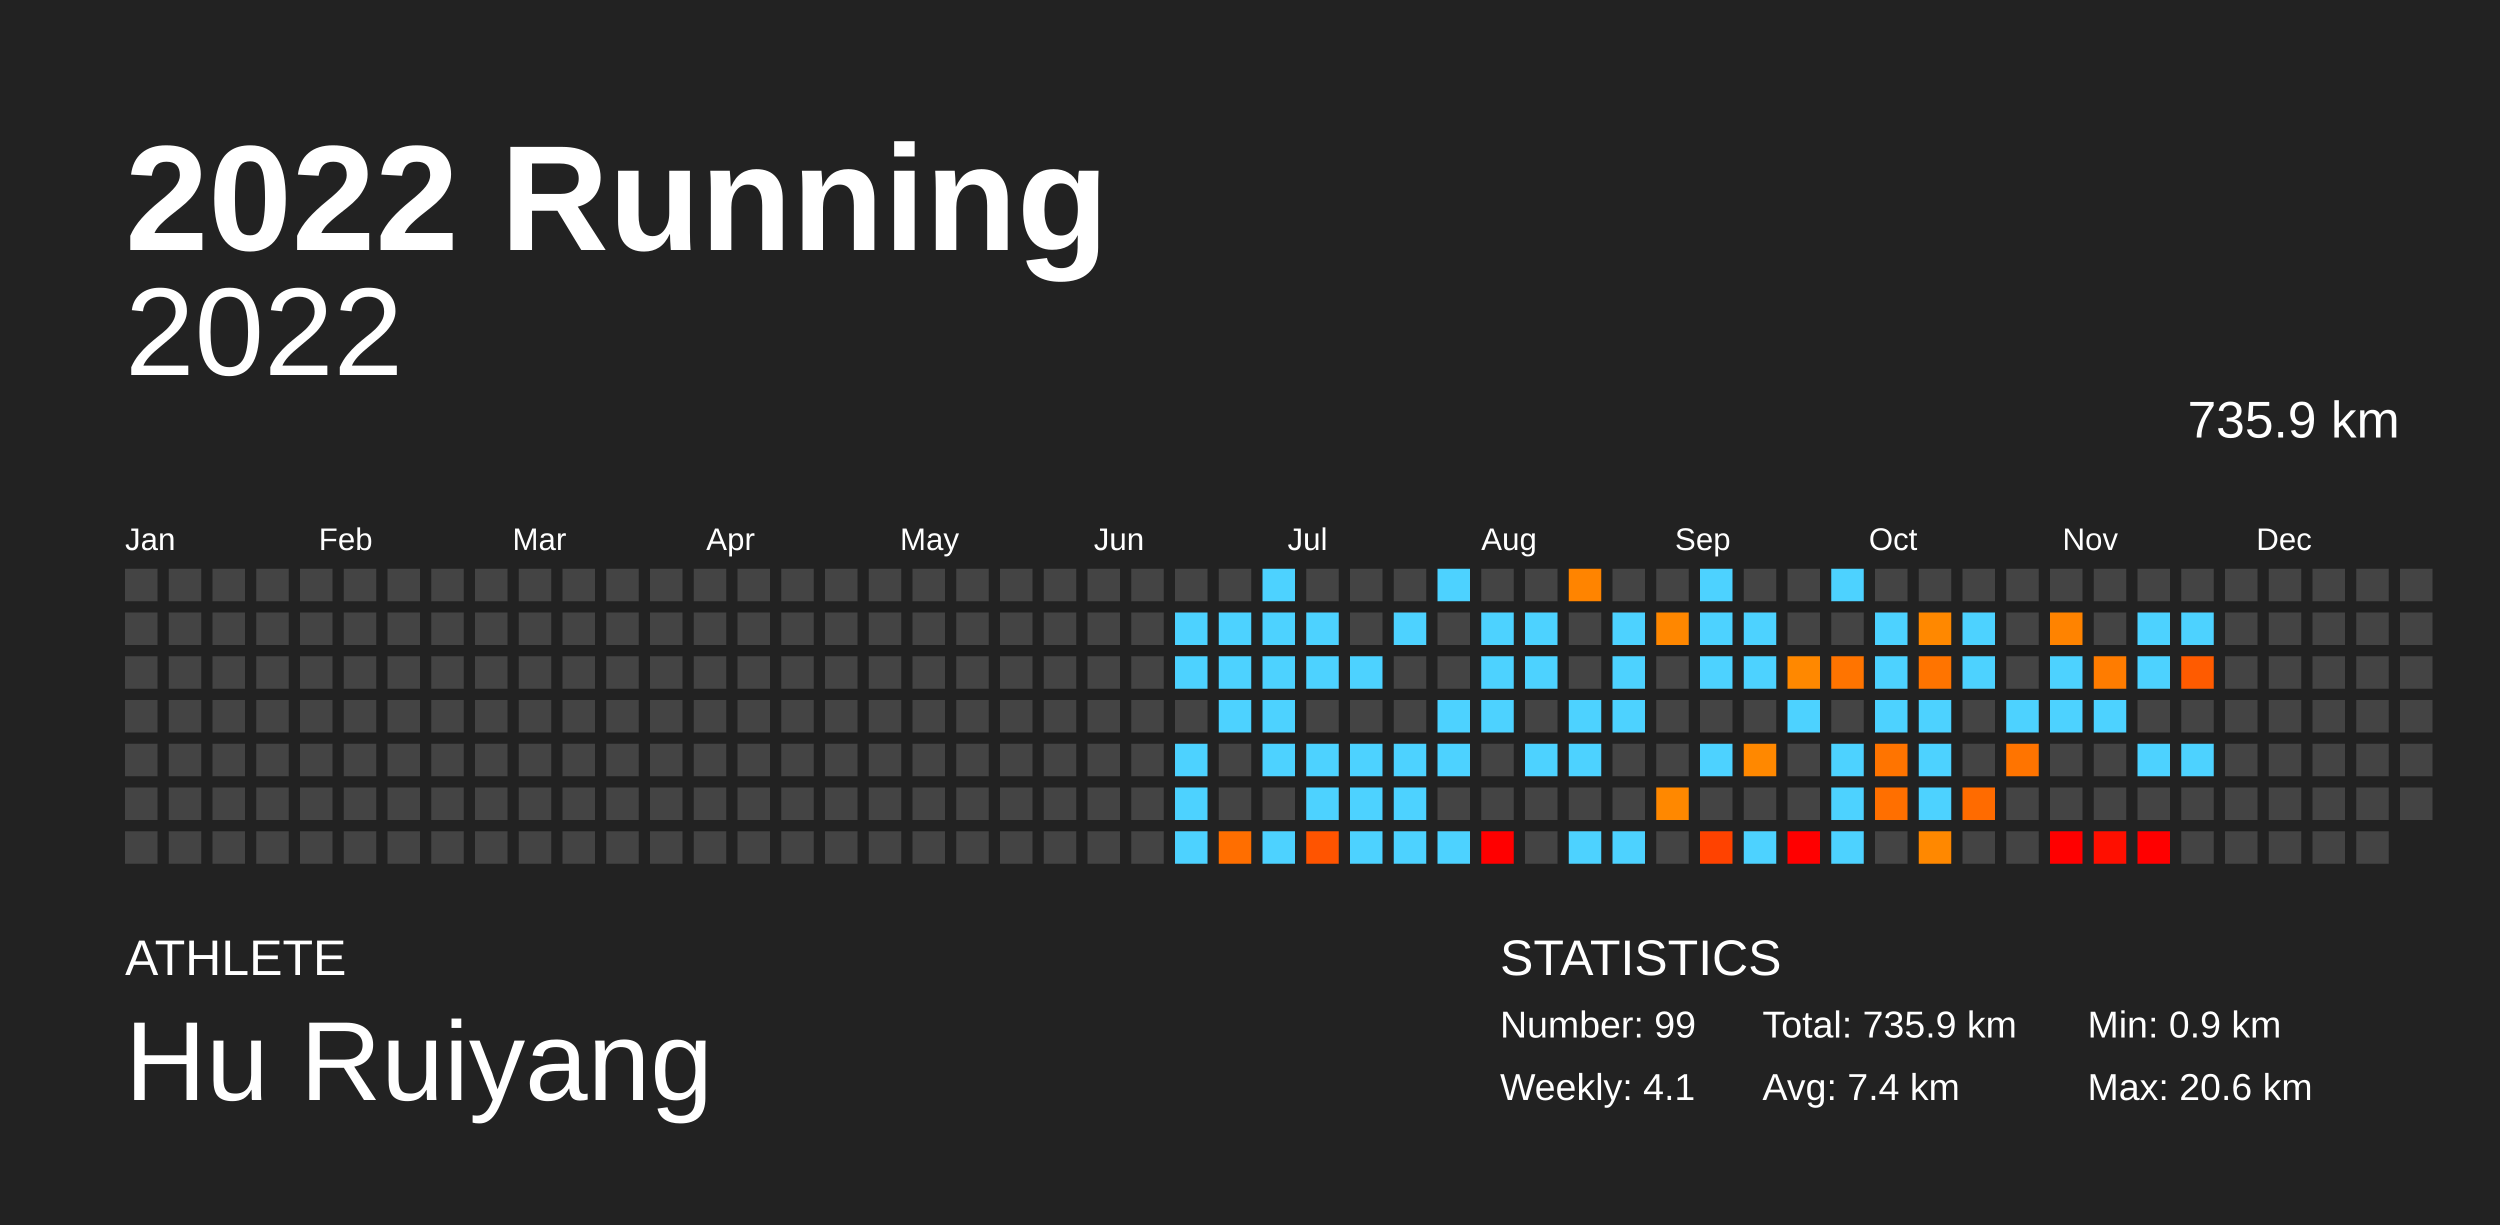
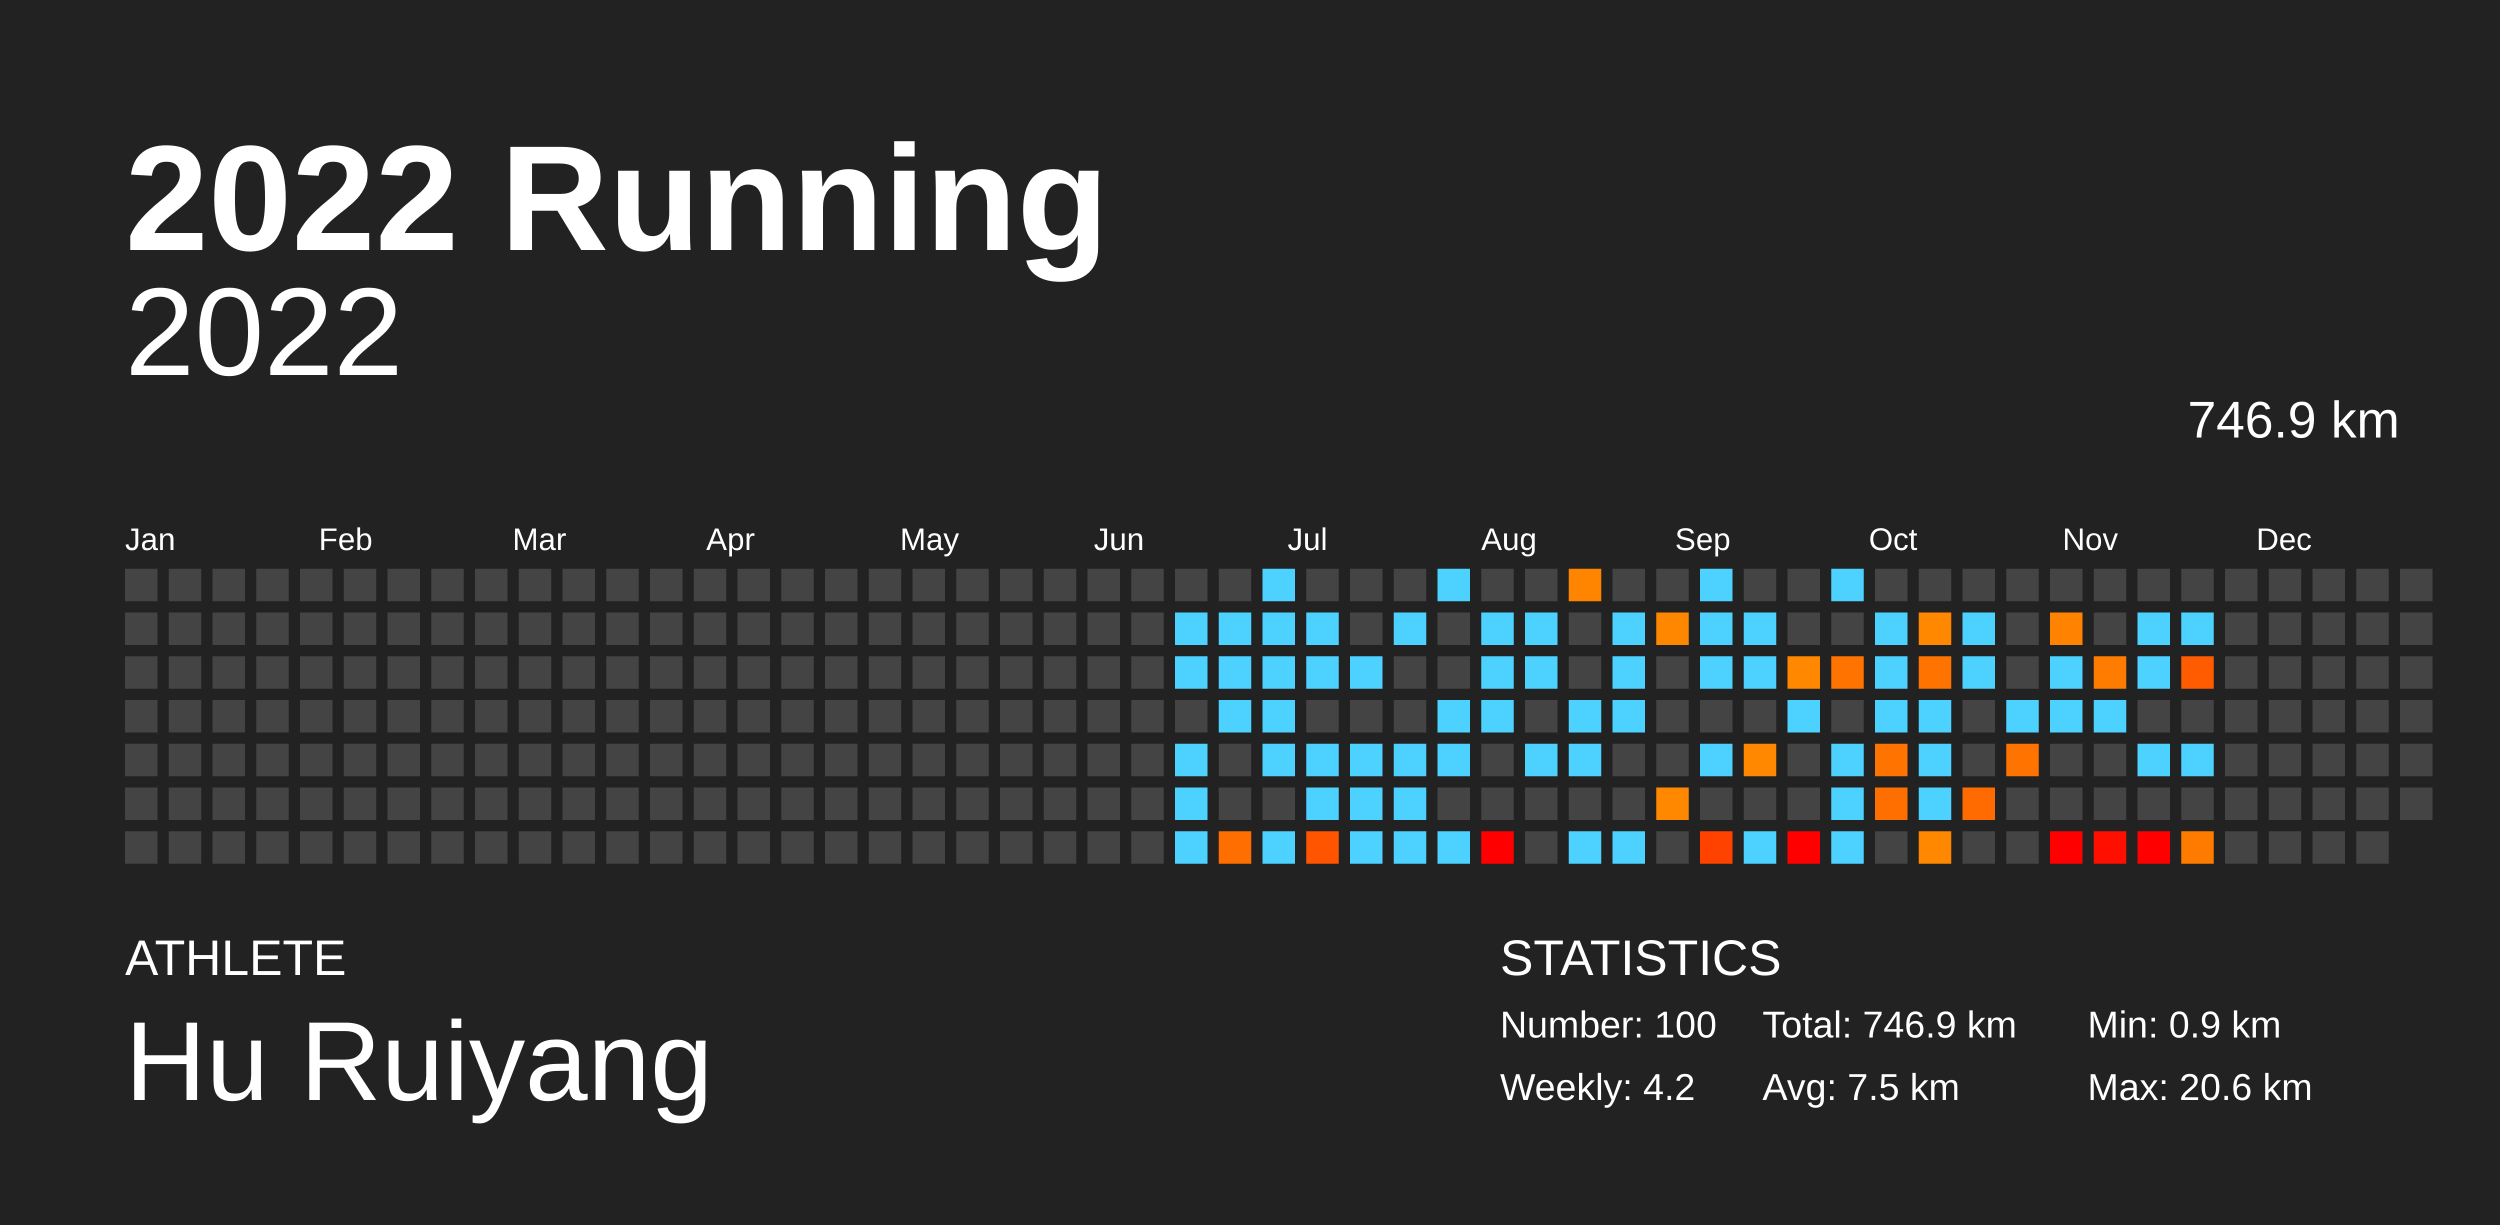
<svg xmlns="http://www.w3.org/2000/svg" baseProfile="full" height="98mm" version="1.1" viewBox="0,0,200,98" width="200mm">
  <defs />
  <rect fill="#222222" height="98" width="200" x="0" y="0" />
  <text fill="#FFFFFF" style="font-size:12px; font-family:Arial; font-weight:bold;" x="10" y="20">2022 Running</text>
  <text fill="#FFFFFF" style="font-size:4px; font-family:Arial" x="10" y="78">ATHLETE</text>
  <text fill="#FFFFFF" style="font-size:9px; font-family:Arial" x="10" y="88">Hu Ruiyang</text>
  <text fill="#FFFFFF" style="font-size:4px; font-family:Arial" x="120" y="78">STATISTICS</text>
-   <text fill="#FFFFFF" style="font-size:3px; font-family:Arial" x="120" y="83">Number: 99</text>
-   <text fill="#FFFFFF" style="font-size:3px; font-family:Arial" x="120" y="88">Weekly: 4.1</text>
-   <text fill="#FFFFFF" style="font-size:3px; font-family:Arial" x="141" y="83">Total: 735.9 km</text>
-   <text fill="#FFFFFF" style="font-size:3px; font-family:Arial" x="141" y="88">Avg: 7.4 km</text>
+   <text fill="#FFFFFF" style="font-size:3px; font-family:Arial" x="120" y="83">Number: 100</text>
+   <text fill="#FFFFFF" style="font-size:3px; font-family:Arial" x="120" y="88">Weekly: 4.2</text>
+   <text fill="#FFFFFF" style="font-size:3px; font-family:Arial" x="141" y="83">Total: 746.9 km</text>
+   <text fill="#FFFFFF" style="font-size:3px; font-family:Arial" x="141" y="88">Avg: 7.5 km</text>
  <text fill="#FFFFFF" style="font-size:3px; font-family:Arial" x="167" y="83">Min: 0.9 km</text>
  <text fill="#FFFFFF" style="font-size:3px; font-family:Arial" x="167" y="88">Max: 20.6 km</text>
  <text alignment-baseline="hanging" fill="#FFFFFF" style="font-size:10.0px; font-family:Arial;" x="10" y="30">2022</text>
-   <text alignment-baseline="hanging" fill="#FFFFFF" style="font-size:4.125px; font-family:Arial;" x="175" y="35">735.9 km</text>
+   <text alignment-baseline="hanging" fill="#FFFFFF" style="font-size:4.125px; font-family:Arial;" x="175" y="35">746.9 km</text>
  <text fill="#FFFFFF" style="font-size:2.5px; font-family:Arial" x="10.0" y="44">Jan</text>
  <text fill="#FFFFFF" style="font-size:2.5px; font-family:Arial" x="25.5" y="44">Feb</text>
  <text fill="#FFFFFF" style="font-size:2.5px; font-family:Arial" x="41.0" y="44">Mar</text>
  <text fill="#FFFFFF" style="font-size:2.5px; font-family:Arial" x="56.5" y="44">Apr</text>
  <text fill="#FFFFFF" style="font-size:2.5px; font-family:Arial" x="72.0" y="44">May</text>
  <text fill="#FFFFFF" style="font-size:2.5px; font-family:Arial" x="87.5" y="44">Jun</text>
  <text fill="#FFFFFF" style="font-size:2.5px; font-family:Arial" x="103.0" y="44">Jul</text>
  <text fill="#FFFFFF" style="font-size:2.5px; font-family:Arial" x="118.5" y="44">Aug</text>
  <text fill="#FFFFFF" style="font-size:2.5px; font-family:Arial" x="134.0" y="44">Sep</text>
  <text fill="#FFFFFF" style="font-size:2.5px; font-family:Arial" x="149.5" y="44">Oct</text>
  <text fill="#FFFFFF" style="font-size:2.5px; font-family:Arial" x="165.0" y="44">Nov</text>
  <text fill="#FFFFFF" style="font-size:2.5px; font-family:Arial" x="180.5" y="44">Dec</text>
  <rect fill="#444444" height="2.6" width="2.6" x="10.0" y="45.5" />
  <rect fill="#444444" height="2.6" width="2.6" x="10.0" y="49.0" />
  <rect fill="#444444" height="2.6" width="2.6" x="10.0" y="52.5" />
  <rect fill="#444444" height="2.6" width="2.6" x="10.0" y="56.0" />
  <rect fill="#444444" height="2.6" width="2.6" x="10.0" y="59.5" />
  <rect fill="#444444" height="2.6" width="2.6" x="10.0" y="63.0" />
  <rect fill="#444444" height="2.6" width="2.6" x="10.0" y="66.5" />
  <rect fill="#444444" height="2.6" width="2.6" x="13.5" y="45.5" />
  <rect fill="#444444" height="2.6" width="2.6" x="13.5" y="49.0" />
  <rect fill="#444444" height="2.6" width="2.6" x="13.5" y="52.5" />
  <rect fill="#444444" height="2.6" width="2.6" x="13.5" y="56.0" />
  <rect fill="#444444" height="2.6" width="2.6" x="13.5" y="59.5" />
  <rect fill="#444444" height="2.6" width="2.6" x="13.5" y="63.0" />
  <rect fill="#444444" height="2.6" width="2.6" x="13.5" y="66.5" />
  <rect fill="#444444" height="2.6" width="2.6" x="17.0" y="45.5" />
  <rect fill="#444444" height="2.6" width="2.6" x="17.0" y="49.0" />
  <rect fill="#444444" height="2.6" width="2.6" x="17.0" y="52.5" />
  <rect fill="#444444" height="2.6" width="2.6" x="17.0" y="56.0" />
  <rect fill="#444444" height="2.6" width="2.6" x="17.0" y="59.5" />
  <rect fill="#444444" height="2.6" width="2.6" x="17.0" y="63.0" />
  <rect fill="#444444" height="2.6" width="2.6" x="17.0" y="66.5" />
  <rect fill="#444444" height="2.6" width="2.6" x="20.5" y="45.5" />
  <rect fill="#444444" height="2.6" width="2.6" x="20.5" y="49.0" />
  <rect fill="#444444" height="2.6" width="2.6" x="20.5" y="52.5" />
  <rect fill="#444444" height="2.6" width="2.6" x="20.5" y="56.0" />
  <rect fill="#444444" height="2.6" width="2.6" x="20.5" y="59.5" />
  <rect fill="#444444" height="2.6" width="2.6" x="20.5" y="63.0" />
  <rect fill="#444444" height="2.6" width="2.6" x="20.5" y="66.5" />
  <rect fill="#444444" height="2.6" width="2.6" x="24.0" y="45.5" />
  <rect fill="#444444" height="2.6" width="2.6" x="24.0" y="49.0" />
  <rect fill="#444444" height="2.6" width="2.6" x="24.0" y="52.5" />
  <rect fill="#444444" height="2.6" width="2.6" x="24.0" y="56.0" />
  <rect fill="#444444" height="2.6" width="2.6" x="24.0" y="59.5" />
  <rect fill="#444444" height="2.6" width="2.6" x="24.0" y="63.0" />
  <rect fill="#444444" height="2.6" width="2.6" x="24.0" y="66.5" />
  <rect fill="#444444" height="2.6" width="2.6" x="27.5" y="45.5" />
  <rect fill="#444444" height="2.6" width="2.6" x="27.5" y="49.0" />
  <rect fill="#444444" height="2.6" width="2.6" x="27.5" y="52.5" />
  <rect fill="#444444" height="2.6" width="2.6" x="27.5" y="56.0" />
  <rect fill="#444444" height="2.6" width="2.6" x="27.5" y="59.5" />
  <rect fill="#444444" height="2.6" width="2.6" x="27.5" y="63.0" />
  <rect fill="#444444" height="2.6" width="2.6" x="27.5" y="66.5" />
  <rect fill="#444444" height="2.6" width="2.6" x="31.0" y="45.5" />
  <rect fill="#444444" height="2.6" width="2.6" x="31.0" y="49.0" />
  <rect fill="#444444" height="2.6" width="2.6" x="31.0" y="52.5" />
  <rect fill="#444444" height="2.6" width="2.6" x="31.0" y="56.0" />
  <rect fill="#444444" height="2.6" width="2.6" x="31.0" y="59.5" />
  <rect fill="#444444" height="2.6" width="2.6" x="31.0" y="63.0" />
  <rect fill="#444444" height="2.6" width="2.6" x="31.0" y="66.5" />
  <rect fill="#444444" height="2.6" width="2.6" x="34.5" y="45.5" />
  <rect fill="#444444" height="2.6" width="2.6" x="34.5" y="49.0" />
  <rect fill="#444444" height="2.6" width="2.6" x="34.5" y="52.5" />
  <rect fill="#444444" height="2.6" width="2.6" x="34.5" y="56.0" />
  <rect fill="#444444" height="2.6" width="2.6" x="34.5" y="59.5" />
  <rect fill="#444444" height="2.6" width="2.6" x="34.5" y="63.0" />
  <rect fill="#444444" height="2.6" width="2.6" x="34.5" y="66.5" />
  <rect fill="#444444" height="2.6" width="2.6" x="38.0" y="45.5" />
  <rect fill="#444444" height="2.6" width="2.6" x="38.0" y="49.0" />
  <rect fill="#444444" height="2.6" width="2.6" x="38.0" y="52.5" />
  <rect fill="#444444" height="2.6" width="2.6" x="38.0" y="56.0" />
  <rect fill="#444444" height="2.6" width="2.6" x="38.0" y="59.5" />
  <rect fill="#444444" height="2.6" width="2.6" x="38.0" y="63.0" />
  <rect fill="#444444" height="2.6" width="2.6" x="38.0" y="66.5" />
  <rect fill="#444444" height="2.6" width="2.6" x="41.5" y="45.5" />
  <rect fill="#444444" height="2.6" width="2.6" x="41.5" y="49.0" />
  <rect fill="#444444" height="2.6" width="2.6" x="41.5" y="52.5" />
  <rect fill="#444444" height="2.6" width="2.6" x="41.5" y="56.0" />
  <rect fill="#444444" height="2.6" width="2.6" x="41.5" y="59.5" />
  <rect fill="#444444" height="2.6" width="2.6" x="41.5" y="63.0" />
  <rect fill="#444444" height="2.6" width="2.6" x="41.5" y="66.5" />
  <rect fill="#444444" height="2.6" width="2.6" x="45.0" y="45.5" />
  <rect fill="#444444" height="2.6" width="2.6" x="45.0" y="49.0" />
  <rect fill="#444444" height="2.6" width="2.6" x="45.0" y="52.5" />
  <rect fill="#444444" height="2.6" width="2.6" x="45.0" y="56.0" />
  <rect fill="#444444" height="2.6" width="2.6" x="45.0" y="59.5" />
  <rect fill="#444444" height="2.6" width="2.6" x="45.0" y="63.0" />
  <rect fill="#444444" height="2.6" width="2.6" x="45.0" y="66.5" />
  <rect fill="#444444" height="2.6" width="2.6" x="48.5" y="45.5" />
  <rect fill="#444444" height="2.6" width="2.6" x="48.5" y="49.0" />
  <rect fill="#444444" height="2.6" width="2.6" x="48.5" y="52.5" />
  <rect fill="#444444" height="2.6" width="2.6" x="48.5" y="56.0" />
  <rect fill="#444444" height="2.6" width="2.6" x="48.5" y="59.5" />
  <rect fill="#444444" height="2.6" width="2.6" x="48.5" y="63.0" />
  <rect fill="#444444" height="2.6" width="2.6" x="48.5" y="66.5" />
  <rect fill="#444444" height="2.6" width="2.6" x="52.0" y="45.5" />
  <rect fill="#444444" height="2.6" width="2.6" x="52.0" y="49.0" />
  <rect fill="#444444" height="2.6" width="2.6" x="52.0" y="52.5" />
  <rect fill="#444444" height="2.6" width="2.6" x="52.0" y="56.0" />
  <rect fill="#444444" height="2.6" width="2.6" x="52.0" y="59.5" />
  <rect fill="#444444" height="2.6" width="2.6" x="52.0" y="63.0" />
  <rect fill="#444444" height="2.6" width="2.6" x="52.0" y="66.5" />
  <rect fill="#444444" height="2.6" width="2.6" x="55.5" y="45.5" />
  <rect fill="#444444" height="2.6" width="2.6" x="55.5" y="49.0" />
  <rect fill="#444444" height="2.6" width="2.6" x="55.5" y="52.5" />
  <rect fill="#444444" height="2.6" width="2.6" x="55.5" y="56.0" />
  <rect fill="#444444" height="2.6" width="2.6" x="55.5" y="59.5" />
  <rect fill="#444444" height="2.6" width="2.6" x="55.5" y="63.0" />
  <rect fill="#444444" height="2.6" width="2.6" x="55.5" y="66.5" />
  <rect fill="#444444" height="2.6" width="2.6" x="59.0" y="45.5" />
  <rect fill="#444444" height="2.6" width="2.6" x="59.0" y="49.0" />
  <rect fill="#444444" height="2.6" width="2.6" x="59.0" y="52.5" />
  <rect fill="#444444" height="2.6" width="2.6" x="59.0" y="56.0" />
  <rect fill="#444444" height="2.6" width="2.6" x="59.0" y="59.5" />
  <rect fill="#444444" height="2.6" width="2.6" x="59.0" y="63.0" />
  <rect fill="#444444" height="2.6" width="2.6" x="59.0" y="66.5" />
  <rect fill="#444444" height="2.6" width="2.6" x="62.5" y="45.5" />
  <rect fill="#444444" height="2.6" width="2.6" x="62.5" y="49.0" />
  <rect fill="#444444" height="2.6" width="2.6" x="62.5" y="52.5" />
  <rect fill="#444444" height="2.6" width="2.6" x="62.5" y="56.0" />
  <rect fill="#444444" height="2.6" width="2.6" x="62.5" y="59.5" />
  <rect fill="#444444" height="2.6" width="2.6" x="62.5" y="63.0" />
  <rect fill="#444444" height="2.6" width="2.6" x="62.5" y="66.5" />
  <rect fill="#444444" height="2.6" width="2.6" x="66.0" y="45.5" />
  <rect fill="#444444" height="2.6" width="2.6" x="66.0" y="49.0" />
  <rect fill="#444444" height="2.6" width="2.6" x="66.0" y="52.5" />
  <rect fill="#444444" height="2.6" width="2.6" x="66.0" y="56.0" />
  <rect fill="#444444" height="2.6" width="2.6" x="66.0" y="59.5" />
  <rect fill="#444444" height="2.6" width="2.6" x="66.0" y="63.0" />
  <rect fill="#444444" height="2.6" width="2.6" x="66.0" y="66.5" />
  <rect fill="#444444" height="2.6" width="2.6" x="69.5" y="45.5" />
  <rect fill="#444444" height="2.6" width="2.6" x="69.5" y="49.0" />
  <rect fill="#444444" height="2.6" width="2.6" x="69.5" y="52.5" />
  <rect fill="#444444" height="2.6" width="2.6" x="69.5" y="56.0" />
  <rect fill="#444444" height="2.6" width="2.6" x="69.5" y="59.5" />
  <rect fill="#444444" height="2.6" width="2.6" x="69.5" y="63.0" />
  <rect fill="#444444" height="2.6" width="2.6" x="69.5" y="66.5" />
  <rect fill="#444444" height="2.6" width="2.6" x="73.0" y="45.5" />
  <rect fill="#444444" height="2.6" width="2.6" x="73.0" y="49.0" />
  <rect fill="#444444" height="2.6" width="2.6" x="73.0" y="52.5" />
  <rect fill="#444444" height="2.6" width="2.6" x="73.0" y="56.0" />
  <rect fill="#444444" height="2.6" width="2.6" x="73.0" y="59.5" />
  <rect fill="#444444" height="2.6" width="2.6" x="73.0" y="63.0" />
  <rect fill="#444444" height="2.6" width="2.6" x="73.0" y="66.5" />
  <rect fill="#444444" height="2.6" width="2.6" x="76.5" y="45.5" />
  <rect fill="#444444" height="2.6" width="2.6" x="76.5" y="49.0" />
  <rect fill="#444444" height="2.6" width="2.6" x="76.5" y="52.5" />
  <rect fill="#444444" height="2.6" width="2.6" x="76.5" y="56.0" />
  <rect fill="#444444" height="2.6" width="2.6" x="76.5" y="59.5" />
  <rect fill="#444444" height="2.6" width="2.6" x="76.5" y="63.0" />
  <rect fill="#444444" height="2.6" width="2.6" x="76.5" y="66.5" />
  <rect fill="#444444" height="2.6" width="2.6" x="80.0" y="45.5" />
  <rect fill="#444444" height="2.6" width="2.6" x="80.0" y="49.0" />
  <rect fill="#444444" height="2.6" width="2.6" x="80.0" y="52.5" />
  <rect fill="#444444" height="2.6" width="2.6" x="80.0" y="56.0" />
  <rect fill="#444444" height="2.6" width="2.6" x="80.0" y="59.5" />
  <rect fill="#444444" height="2.6" width="2.6" x="80.0" y="63.0" />
  <rect fill="#444444" height="2.6" width="2.6" x="80.0" y="66.5" />
  <rect fill="#444444" height="2.6" width="2.6" x="83.5" y="45.5" />
  <rect fill="#444444" height="2.6" width="2.6" x="83.5" y="49.0" />
  <rect fill="#444444" height="2.6" width="2.6" x="83.5" y="52.5" />
  <rect fill="#444444" height="2.6" width="2.6" x="83.5" y="56.0" />
  <rect fill="#444444" height="2.6" width="2.6" x="83.5" y="59.5" />
  <rect fill="#444444" height="2.6" width="2.6" x="83.5" y="63.0" />
  <rect fill="#444444" height="2.6" width="2.6" x="83.5" y="66.5" />
  <rect fill="#444444" height="2.6" width="2.6" x="87.0" y="45.5" />
  <rect fill="#444444" height="2.6" width="2.6" x="87.0" y="49.0" />
  <rect fill="#444444" height="2.6" width="2.6" x="87.0" y="52.5" />
  <rect fill="#444444" height="2.6" width="2.6" x="87.0" y="56.0" />
  <rect fill="#444444" height="2.6" width="2.6" x="87.0" y="59.5" />
  <rect fill="#444444" height="2.6" width="2.6" x="87.0" y="63.0" />
  <rect fill="#444444" height="2.6" width="2.6" x="87.0" y="66.5" />
  <rect fill="#444444" height="2.6" width="2.6" x="90.5" y="45.5" />
  <rect fill="#444444" height="2.6" width="2.6" x="90.5" y="49.0" />
  <rect fill="#444444" height="2.6" width="2.6" x="90.5" y="52.5" />
  <rect fill="#444444" height="2.6" width="2.6" x="90.5" y="56.0" />
  <rect fill="#444444" height="2.6" width="2.6" x="90.5" y="59.5" />
  <rect fill="#444444" height="2.6" width="2.6" x="90.5" y="63.0" />
  <rect fill="#444444" height="2.6" width="2.6" x="90.5" y="66.5" />
  <rect fill="#444444" height="2.6" width="2.6" x="94.0" y="45.5" />
  <rect fill="#4dd2ff" height="2.6" width="2.6" x="94.0" y="49.0" />
  <rect fill="#4dd2ff" height="2.6" width="2.6" x="94.0" y="52.5" />
  <rect fill="#444444" height="2.6" width="2.6" x="94.0" y="56.0" />
  <rect fill="#4dd2ff" height="2.6" width="2.6" x="94.0" y="59.5" />
  <rect fill="#4dd2ff" height="2.6" width="2.6" x="94.0" y="63.0" />
  <rect fill="#4dd2ff" height="2.6" width="2.6" x="94.0" y="66.5" />
  <rect fill="#444444" height="2.6" width="2.6" x="97.5" y="45.5" />
  <rect fill="#4dd2ff" height="2.6" width="2.6" x="97.5" y="49.0" />
  <rect fill="#4dd2ff" height="2.6" width="2.6" x="97.5" y="52.5" />
  <rect fill="#4dd2ff" height="2.6" width="2.6" x="97.5" y="56.0" />
  <rect fill="#444444" height="2.6" width="2.6" x="97.5" y="59.5" />
  <rect fill="#444444" height="2.6" width="2.6" x="97.5" y="63.0" />
  <rect fill="#ff6e00" height="2.6" width="2.6" x="97.5" y="66.5" />
  <rect fill="#4dd2ff" height="2.6" width="2.6" x="101.0" y="45.5" />
  <rect fill="#4dd2ff" height="2.6" width="2.6" x="101.0" y="49.0" />
  <rect fill="#4dd2ff" height="2.6" width="2.6" x="101.0" y="52.5" />
  <rect fill="#4dd2ff" height="2.6" width="2.6" x="101.0" y="56.0" />
  <rect fill="#4dd2ff" height="2.6" width="2.6" x="101.0" y="59.5" />
  <rect fill="#444444" height="2.6" width="2.6" x="101.0" y="63.0" />
  <rect fill="#4dd2ff" height="2.6" width="2.6" x="101.0" y="66.5" />
  <rect fill="#444444" height="2.6" width="2.6" x="104.5" y="45.5" />
  <rect fill="#4dd2ff" height="2.6" width="2.6" x="104.5" y="49.0" />
  <rect fill="#4dd2ff" height="2.6" width="2.6" x="104.5" y="52.5" />
  <rect fill="#444444" height="2.6" width="2.6" x="104.5" y="56.0" />
  <rect fill="#4dd2ff" height="2.6" width="2.6" x="104.5" y="59.5" />
  <rect fill="#4dd2ff" height="2.6" width="2.6" x="104.5" y="63.0" />
  <rect fill="#ff5400" height="2.6" width="2.6" x="104.5" y="66.5" />
  <rect fill="#444444" height="2.6" width="2.6" x="108.0" y="45.5" />
  <rect fill="#444444" height="2.6" width="2.6" x="108.0" y="49.0" />
  <rect fill="#4dd2ff" height="2.6" width="2.6" x="108.0" y="52.5" />
  <rect fill="#444444" height="2.6" width="2.6" x="108.0" y="56.0" />
  <rect fill="#4dd2ff" height="2.6" width="2.6" x="108.0" y="59.5" />
  <rect fill="#4dd2ff" height="2.6" width="2.6" x="108.0" y="63.0" />
  <rect fill="#4dd2ff" height="2.6" width="2.6" x="108.0" y="66.5" />
  <rect fill="#444444" height="2.6" width="2.6" x="111.5" y="45.5" />
  <rect fill="#4dd2ff" height="2.6" width="2.6" x="111.5" y="49.0" />
  <rect fill="#444444" height="2.6" width="2.6" x="111.5" y="52.5" />
  <rect fill="#444444" height="2.6" width="2.6" x="111.5" y="56.0" />
  <rect fill="#4dd2ff" height="2.6" width="2.6" x="111.5" y="59.5" />
  <rect fill="#4dd2ff" height="2.6" width="2.6" x="111.5" y="63.0" />
  <rect fill="#4dd2ff" height="2.6" width="2.6" x="111.5" y="66.5" />
  <rect fill="#4dd2ff" height="2.6" width="2.6" x="115.0" y="45.5" />
  <rect fill="#444444" height="2.6" width="2.6" x="115.0" y="49.0" />
  <rect fill="#444444" height="2.6" width="2.6" x="115.0" y="52.5" />
  <rect fill="#4dd2ff" height="2.6" width="2.6" x="115.0" y="56.0" />
  <rect fill="#4dd2ff" height="2.6" width="2.6" x="115.0" y="59.5" />
  <rect fill="#444444" height="2.6" width="2.6" x="115.0" y="63.0" />
  <rect fill="#4dd2ff" height="2.6" width="2.6" x="115.0" y="66.5" />
  <rect fill="#444444" height="2.6" width="2.6" x="118.5" y="45.5" />
  <rect fill="#4dd2ff" height="2.6" width="2.6" x="118.5" y="49.0" />
  <rect fill="#4dd2ff" height="2.6" width="2.6" x="118.5" y="52.5" />
  <rect fill="#4dd2ff" height="2.6" width="2.6" x="118.5" y="56.0" />
  <rect fill="#444444" height="2.6" width="2.6" x="118.5" y="59.5" />
  <rect fill="#444444" height="2.6" width="2.6" x="118.5" y="63.0" />
  <rect fill="red" height="2.6" width="2.6" x="118.5" y="66.5" />
  <rect fill="#444444" height="2.6" width="2.6" x="122.0" y="45.5" />
  <rect fill="#4dd2ff" height="2.6" width="2.6" x="122.0" y="49.0" />
  <rect fill="#4dd2ff" height="2.6" width="2.6" x="122.0" y="52.5" />
  <rect fill="#444444" height="2.6" width="2.6" x="122.0" y="56.0" />
  <rect fill="#4dd2ff" height="2.6" width="2.6" x="122.0" y="59.5" />
  <rect fill="#444444" height="2.6" width="2.6" x="122.0" y="63.0" />
  <rect fill="#444444" height="2.6" width="2.6" x="122.0" y="66.5" />
  <rect fill="#ff8400" height="2.6" width="2.6" x="125.5" y="45.5" />
  <rect fill="#444444" height="2.6" width="2.6" x="125.5" y="49.0" />
  <rect fill="#444444" height="2.6" width="2.6" x="125.5" y="52.5" />
  <rect fill="#4dd2ff" height="2.6" width="2.6" x="125.5" y="56.0" />
  <rect fill="#4dd2ff" height="2.6" width="2.6" x="125.5" y="59.5" />
  <rect fill="#444444" height="2.6" width="2.6" x="125.5" y="63.0" />
  <rect fill="#4dd2ff" height="2.6" width="2.6" x="125.5" y="66.5" />
  <rect fill="#444444" height="2.6" width="2.6" x="129.0" y="45.5" />
  <rect fill="#4dd2ff" height="2.6" width="2.6" x="129.0" y="49.0" />
  <rect fill="#4dd2ff" height="2.6" width="2.6" x="129.0" y="52.5" />
  <rect fill="#4dd2ff" height="2.6" width="2.6" x="129.0" y="56.0" />
  <rect fill="#444444" height="2.6" width="2.6" x="129.0" y="59.5" />
  <rect fill="#444444" height="2.6" width="2.6" x="129.0" y="63.0" />
  <rect fill="#4dd2ff" height="2.6" width="2.6" x="129.0" y="66.5" />
  <rect fill="#444444" height="2.6" width="2.6" x="132.5" y="45.5" />
  <rect fill="#ff8700" height="2.6" width="2.6" x="132.5" y="49.0" />
  <rect fill="#444444" height="2.6" width="2.6" x="132.5" y="52.5" />
  <rect fill="#444444" height="2.6" width="2.6" x="132.5" y="56.0" />
  <rect fill="#444444" height="2.6" width="2.6" x="132.5" y="59.5" />
  <rect fill="#ff8800" height="2.6" width="2.6" x="132.5" y="63.0" />
  <rect fill="#444444" height="2.6" width="2.6" x="132.5" y="66.5" />
  <rect fill="#4dd2ff" height="2.6" width="2.6" x="136.0" y="45.5" />
  <rect fill="#4dd2ff" height="2.6" width="2.6" x="136.0" y="49.0" />
  <rect fill="#4dd2ff" height="2.6" width="2.6" x="136.0" y="52.5" />
  <rect fill="#444444" height="2.6" width="2.6" x="136.0" y="56.0" />
  <rect fill="#4dd2ff" height="2.6" width="2.6" x="136.0" y="59.5" />
  <rect fill="#444444" height="2.6" width="2.6" x="136.0" y="63.0" />
  <rect fill="#ff4200" height="2.6" width="2.6" x="136.0" y="66.5" />
  <rect fill="#444444" height="2.6" width="2.6" x="139.5" y="45.5" />
  <rect fill="#4dd2ff" height="2.6" width="2.6" x="139.5" y="49.0" />
  <rect fill="#4dd2ff" height="2.6" width="2.6" x="139.5" y="52.5" />
  <rect fill="#444444" height="2.6" width="2.6" x="139.5" y="56.0" />
  <rect fill="#ff8800" height="2.6" width="2.6" x="139.5" y="59.5" />
  <rect fill="#444444" height="2.6" width="2.6" x="139.5" y="63.0" />
  <rect fill="#4dd2ff" height="2.6" width="2.6" x="139.5" y="66.5" />
  <rect fill="#444444" height="2.6" width="2.6" x="143.0" y="45.5" />
  <rect fill="#444444" height="2.6" width="2.6" x="143.0" y="49.0" />
  <rect fill="#ff8800" height="2.6" width="2.6" x="143.0" y="52.5" />
  <rect fill="#4dd2ff" height="2.6" width="2.6" x="143.0" y="56.0" />
  <rect fill="#444444" height="2.6" width="2.6" x="143.0" y="59.5" />
  <rect fill="#444444" height="2.6" width="2.6" x="143.0" y="63.0" />
  <rect fill="red" height="2.6" width="2.6" x="143.0" y="66.5" />
  <rect fill="#4dd2ff" height="2.6" width="2.6" x="146.5" y="45.5" />
  <rect fill="#444444" height="2.6" width="2.6" x="146.5" y="49.0" />
  <rect fill="#ff7400" height="2.6" width="2.6" x="146.5" y="52.5" />
  <rect fill="#444444" height="2.6" width="2.6" x="146.5" y="56.0" />
  <rect fill="#4dd2ff" height="2.6" width="2.6" x="146.5" y="59.5" />
  <rect fill="#4dd2ff" height="2.6" width="2.6" x="146.5" y="63.0" />
  <rect fill="#4dd2ff" height="2.6" width="2.6" x="146.5" y="66.5" />
  <rect fill="#444444" height="2.6" width="2.6" x="150.0" y="45.5" />
  <rect fill="#4dd2ff" height="2.6" width="2.6" x="150.0" y="49.0" />
  <rect fill="#4dd2ff" height="2.6" width="2.6" x="150.0" y="52.5" />
  <rect fill="#4dd2ff" height="2.6" width="2.6" x="150.0" y="56.0" />
  <rect fill="#ff7400" height="2.6" width="2.6" x="150.0" y="59.5" />
  <rect fill="#ff6f00" height="2.6" width="2.6" x="150.0" y="63.0" />
  <rect fill="#444444" height="2.6" width="2.6" x="150.0" y="66.5" />
  <rect fill="#444444" height="2.6" width="2.6" x="153.5" y="45.5" />
  <rect fill="#ff8800" height="2.6" width="2.6" x="153.5" y="49.0" />
  <rect fill="#ff7400" height="2.6" width="2.6" x="153.5" y="52.5" />
  <rect fill="#4dd2ff" height="2.6" width="2.6" x="153.5" y="56.0" />
  <rect fill="#4dd2ff" height="2.6" width="2.6" x="153.5" y="59.5" />
  <rect fill="#4dd2ff" height="2.6" width="2.6" x="153.5" y="63.0" />
  <rect fill="#ff8800" height="2.6" width="2.6" x="153.5" y="66.5" />
  <rect fill="#444444" height="2.6" width="2.6" x="157.0" y="45.5" />
  <rect fill="#4dd2ff" height="2.6" width="2.6" x="157.0" y="49.0" />
  <rect fill="#4dd2ff" height="2.6" width="2.6" x="157.0" y="52.5" />
  <rect fill="#444444" height="2.6" width="2.6" x="157.0" y="56.0" />
  <rect fill="#444444" height="2.6" width="2.6" x="157.0" y="59.5" />
  <rect fill="#ff6b00" height="2.6" width="2.6" x="157.0" y="63.0" />
  <rect fill="#444444" height="2.6" width="2.6" x="157.0" y="66.5" />
  <rect fill="#444444" height="2.6" width="2.6" x="160.5" y="45.5" />
  <rect fill="#444444" height="2.6" width="2.6" x="160.5" y="49.0" />
  <rect fill="#444444" height="2.6" width="2.6" x="160.5" y="52.5" />
  <rect fill="#4dd2ff" height="2.6" width="2.6" x="160.5" y="56.0" />
  <rect fill="#ff7400" height="2.6" width="2.6" x="160.5" y="59.5" />
  <rect fill="#444444" height="2.6" width="2.6" x="160.5" y="63.0" />
  <rect fill="#444444" height="2.6" width="2.6" x="160.5" y="66.5" />
  <rect fill="#444444" height="2.6" width="2.6" x="164.0" y="45.5" />
  <rect fill="#ff8300" height="2.6" width="2.6" x="164.0" y="49.0" />
  <rect fill="#4dd2ff" height="2.6" width="2.6" x="164.0" y="52.5" />
  <rect fill="#4dd2ff" height="2.6" width="2.6" x="164.0" y="56.0" />
  <rect fill="#444444" height="2.6" width="2.6" x="164.0" y="59.5" />
  <rect fill="#444444" height="2.6" width="2.6" x="164.0" y="63.0" />
  <rect fill="red" height="2.6" width="2.6" x="164.0" y="66.5" />
  <rect fill="#444444" height="2.6" width="2.6" x="167.5" y="45.5" />
  <rect fill="#444444" height="2.6" width="2.6" x="167.5" y="49.0" />
  <rect fill="#ff7c00" height="2.6" width="2.6" x="167.5" y="52.5" />
  <rect fill="#4dd2ff" height="2.6" width="2.6" x="167.5" y="56.0" />
  <rect fill="#444444" height="2.6" width="2.6" x="167.5" y="59.5" />
  <rect fill="#444444" height="2.6" width="2.6" x="167.5" y="63.0" />
  <rect fill="#ff0f00" height="2.6" width="2.6" x="167.5" y="66.5" />
  <rect fill="#444444" height="2.6" width="2.6" x="171.0" y="45.5" />
  <rect fill="#4dd2ff" height="2.6" width="2.6" x="171.0" y="49.0" />
  <rect fill="#4dd2ff" height="2.6" width="2.6" x="171.0" y="52.5" />
  <rect fill="#444444" height="2.6" width="2.6" x="171.0" y="56.0" />
  <rect fill="#4dd2ff" height="2.6" width="2.6" x="171.0" y="59.5" />
  <rect fill="#444444" height="2.6" width="2.6" x="171.0" y="63.0" />
  <rect fill="red" height="2.6" width="2.6" x="171.0" y="66.5" />
  <rect fill="#444444" height="2.6" width="2.6" x="174.5" y="45.5" />
  <rect fill="#4dd2ff" height="2.6" width="2.6" x="174.5" y="49.0" />
  <rect fill="#ff5b00" height="2.6" width="2.6" x="174.5" y="52.5" />
  <rect fill="#444444" height="2.6" width="2.6" x="174.5" y="56.0" />
  <rect fill="#4dd2ff" height="2.6" width="2.6" x="174.5" y="59.5" />
  <rect fill="#444444" height="2.6" width="2.6" x="174.5" y="63.0" />
-   <rect fill="#444444" height="2.6" width="2.6" x="174.5" y="66.5" />
+   <rect fill="#ff7b00" height="2.6" width="2.6" x="174.5" y="66.5" />
  <rect fill="#444444" height="2.6" width="2.6" x="178.0" y="45.5" />
  <rect fill="#444444" height="2.6" width="2.6" x="178.0" y="49.0" />
  <rect fill="#444444" height="2.6" width="2.6" x="178.0" y="52.5" />
  <rect fill="#444444" height="2.6" width="2.6" x="178.0" y="56.0" />
  <rect fill="#444444" height="2.6" width="2.6" x="178.0" y="59.5" />
  <rect fill="#444444" height="2.6" width="2.6" x="178.0" y="63.0" />
  <rect fill="#444444" height="2.6" width="2.6" x="178.0" y="66.5" />
  <rect fill="#444444" height="2.6" width="2.6" x="181.5" y="45.5" />
  <rect fill="#444444" height="2.6" width="2.6" x="181.5" y="49.0" />
  <rect fill="#444444" height="2.6" width="2.6" x="181.5" y="52.5" />
  <rect fill="#444444" height="2.6" width="2.6" x="181.5" y="56.0" />
  <rect fill="#444444" height="2.6" width="2.6" x="181.5" y="59.5" />
  <rect fill="#444444" height="2.6" width="2.6" x="181.5" y="63.0" />
  <rect fill="#444444" height="2.6" width="2.6" x="181.5" y="66.5" />
  <rect fill="#444444" height="2.6" width="2.6" x="185.0" y="45.5" />
  <rect fill="#444444" height="2.6" width="2.6" x="185.0" y="49.0" />
  <rect fill="#444444" height="2.6" width="2.6" x="185.0" y="52.5" />
  <rect fill="#444444" height="2.6" width="2.6" x="185.0" y="56.0" />
  <rect fill="#444444" height="2.6" width="2.6" x="185.0" y="59.5" />
  <rect fill="#444444" height="2.6" width="2.6" x="185.0" y="63.0" />
  <rect fill="#444444" height="2.6" width="2.6" x="185.0" y="66.5" />
  <rect fill="#444444" height="2.6" width="2.6" x="188.5" y="45.5" />
  <rect fill="#444444" height="2.6" width="2.6" x="188.5" y="49.0" />
  <rect fill="#444444" height="2.6" width="2.6" x="188.5" y="52.5" />
  <rect fill="#444444" height="2.6" width="2.6" x="188.5" y="56.0" />
  <rect fill="#444444" height="2.6" width="2.6" x="188.5" y="59.5" />
  <rect fill="#444444" height="2.6" width="2.6" x="188.5" y="63.0" />
  <rect fill="#444444" height="2.6" width="2.6" x="188.5" y="66.5" />
  <rect fill="#444444" height="2.6" width="2.6" x="192.0" y="45.5" />
  <rect fill="#444444" height="2.6" width="2.6" x="192.0" y="49.0" />
  <rect fill="#444444" height="2.6" width="2.6" x="192.0" y="52.5" />
  <rect fill="#444444" height="2.6" width="2.6" x="192.0" y="56.0" />
  <rect fill="#444444" height="2.6" width="2.6" x="192.0" y="59.5" />
  <rect fill="#444444" height="2.6" width="2.6" x="192.0" y="63.0" />
</svg>
